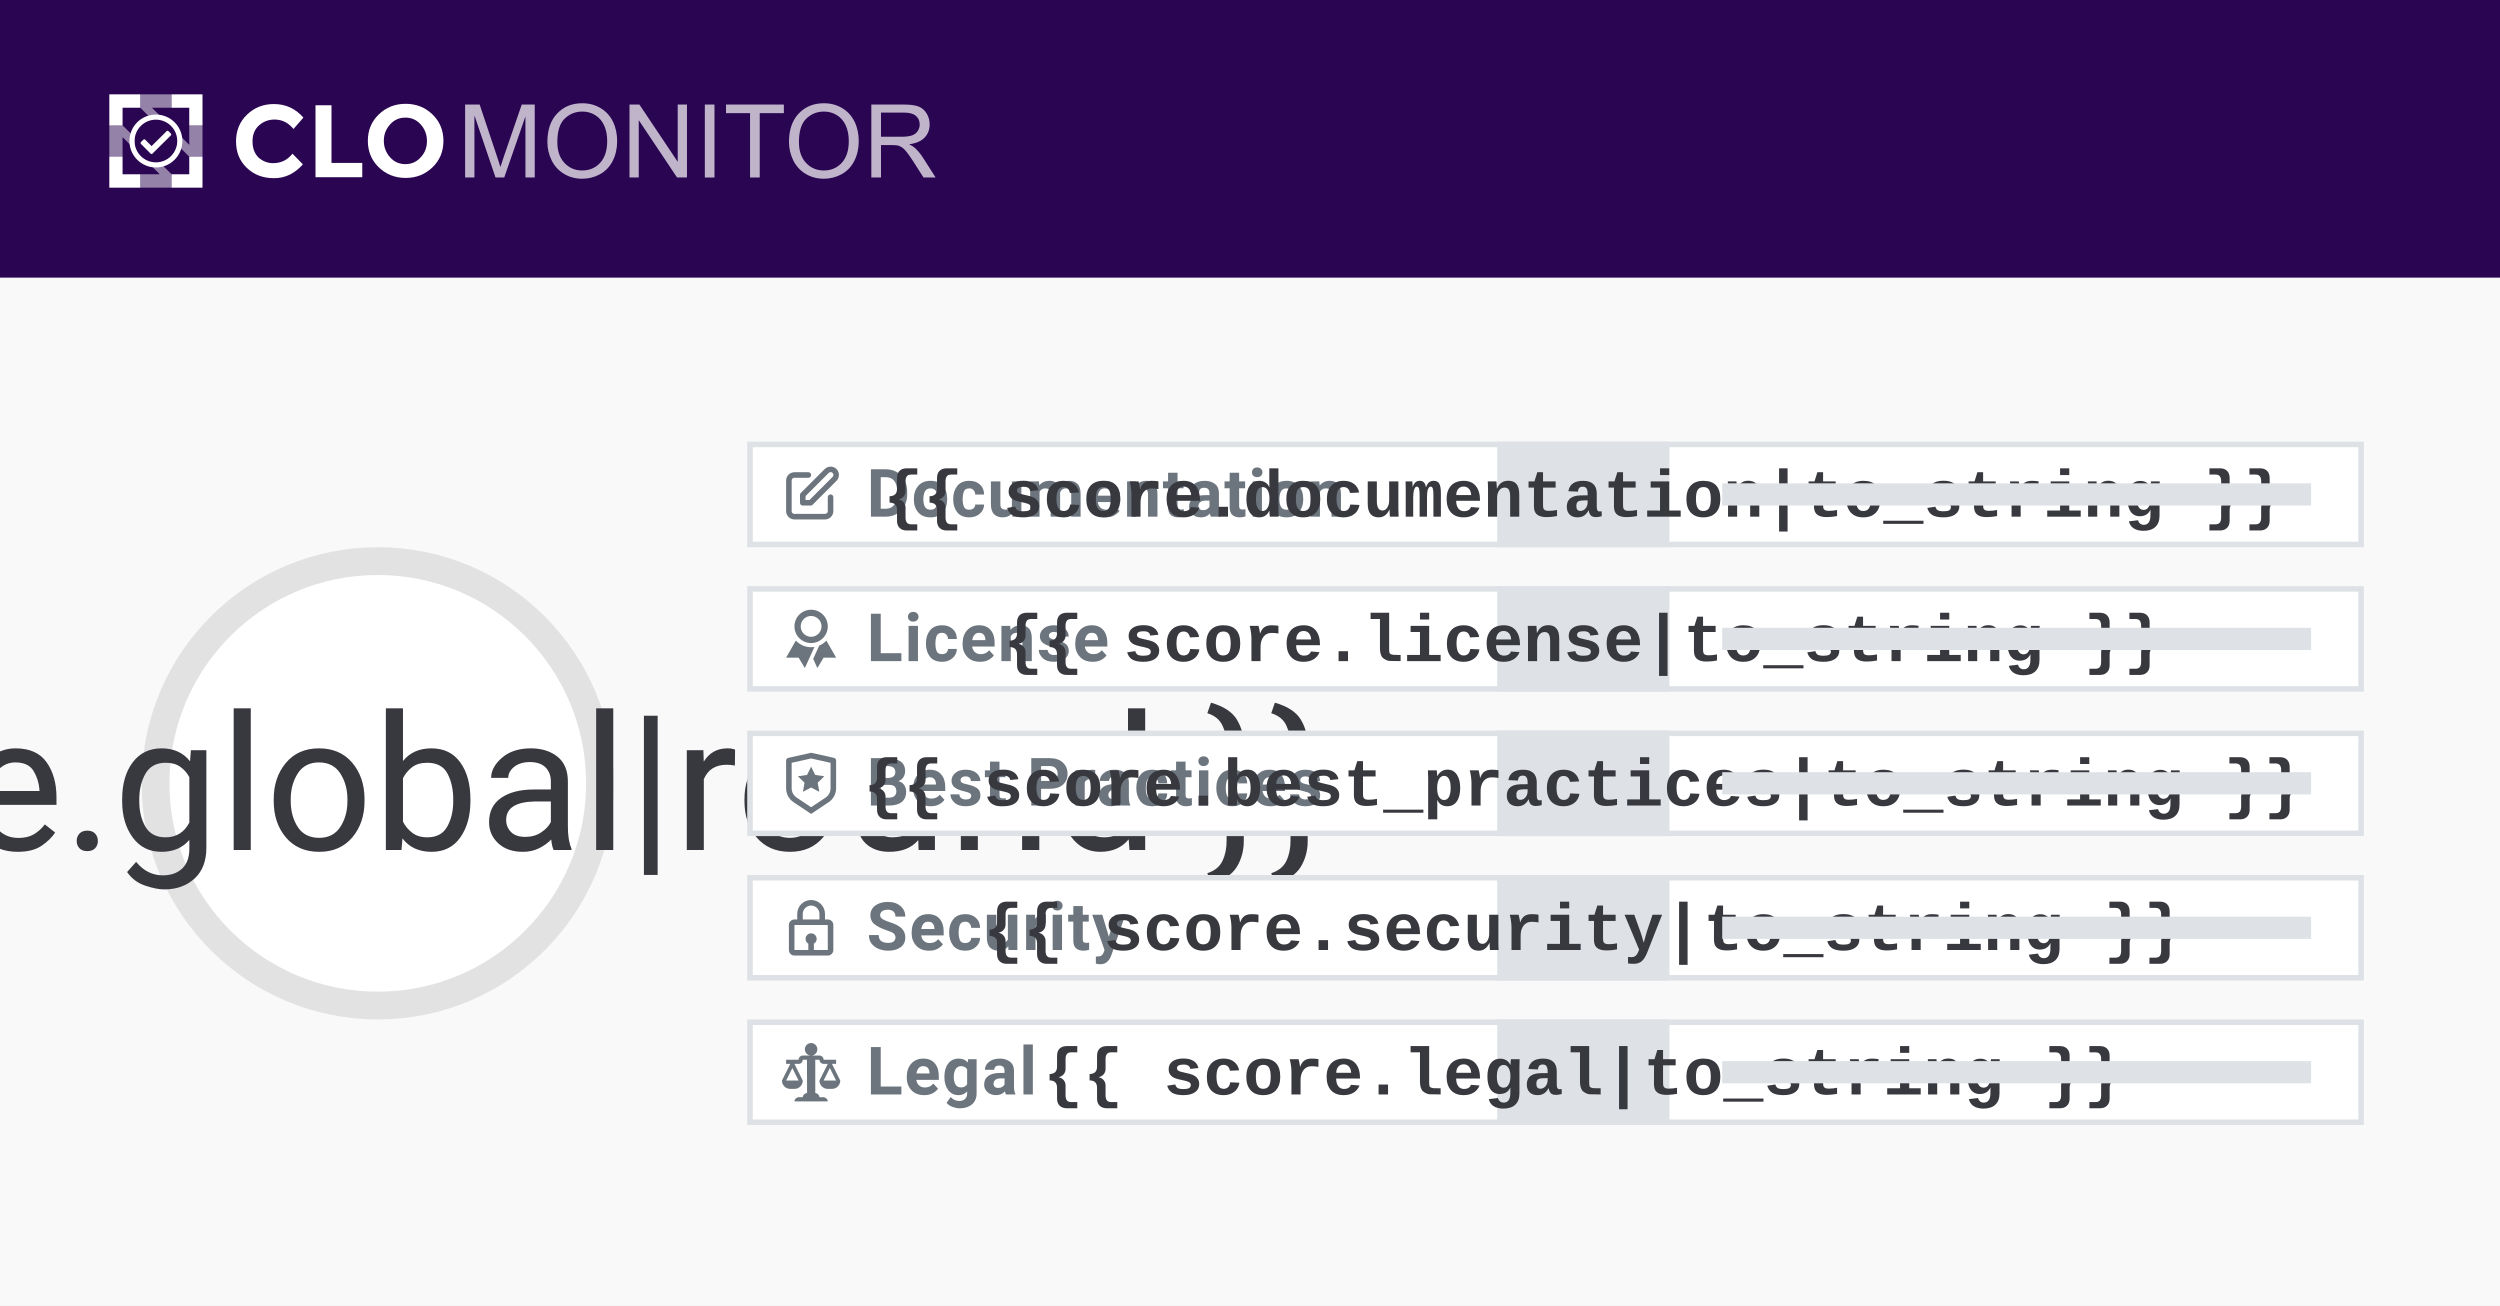
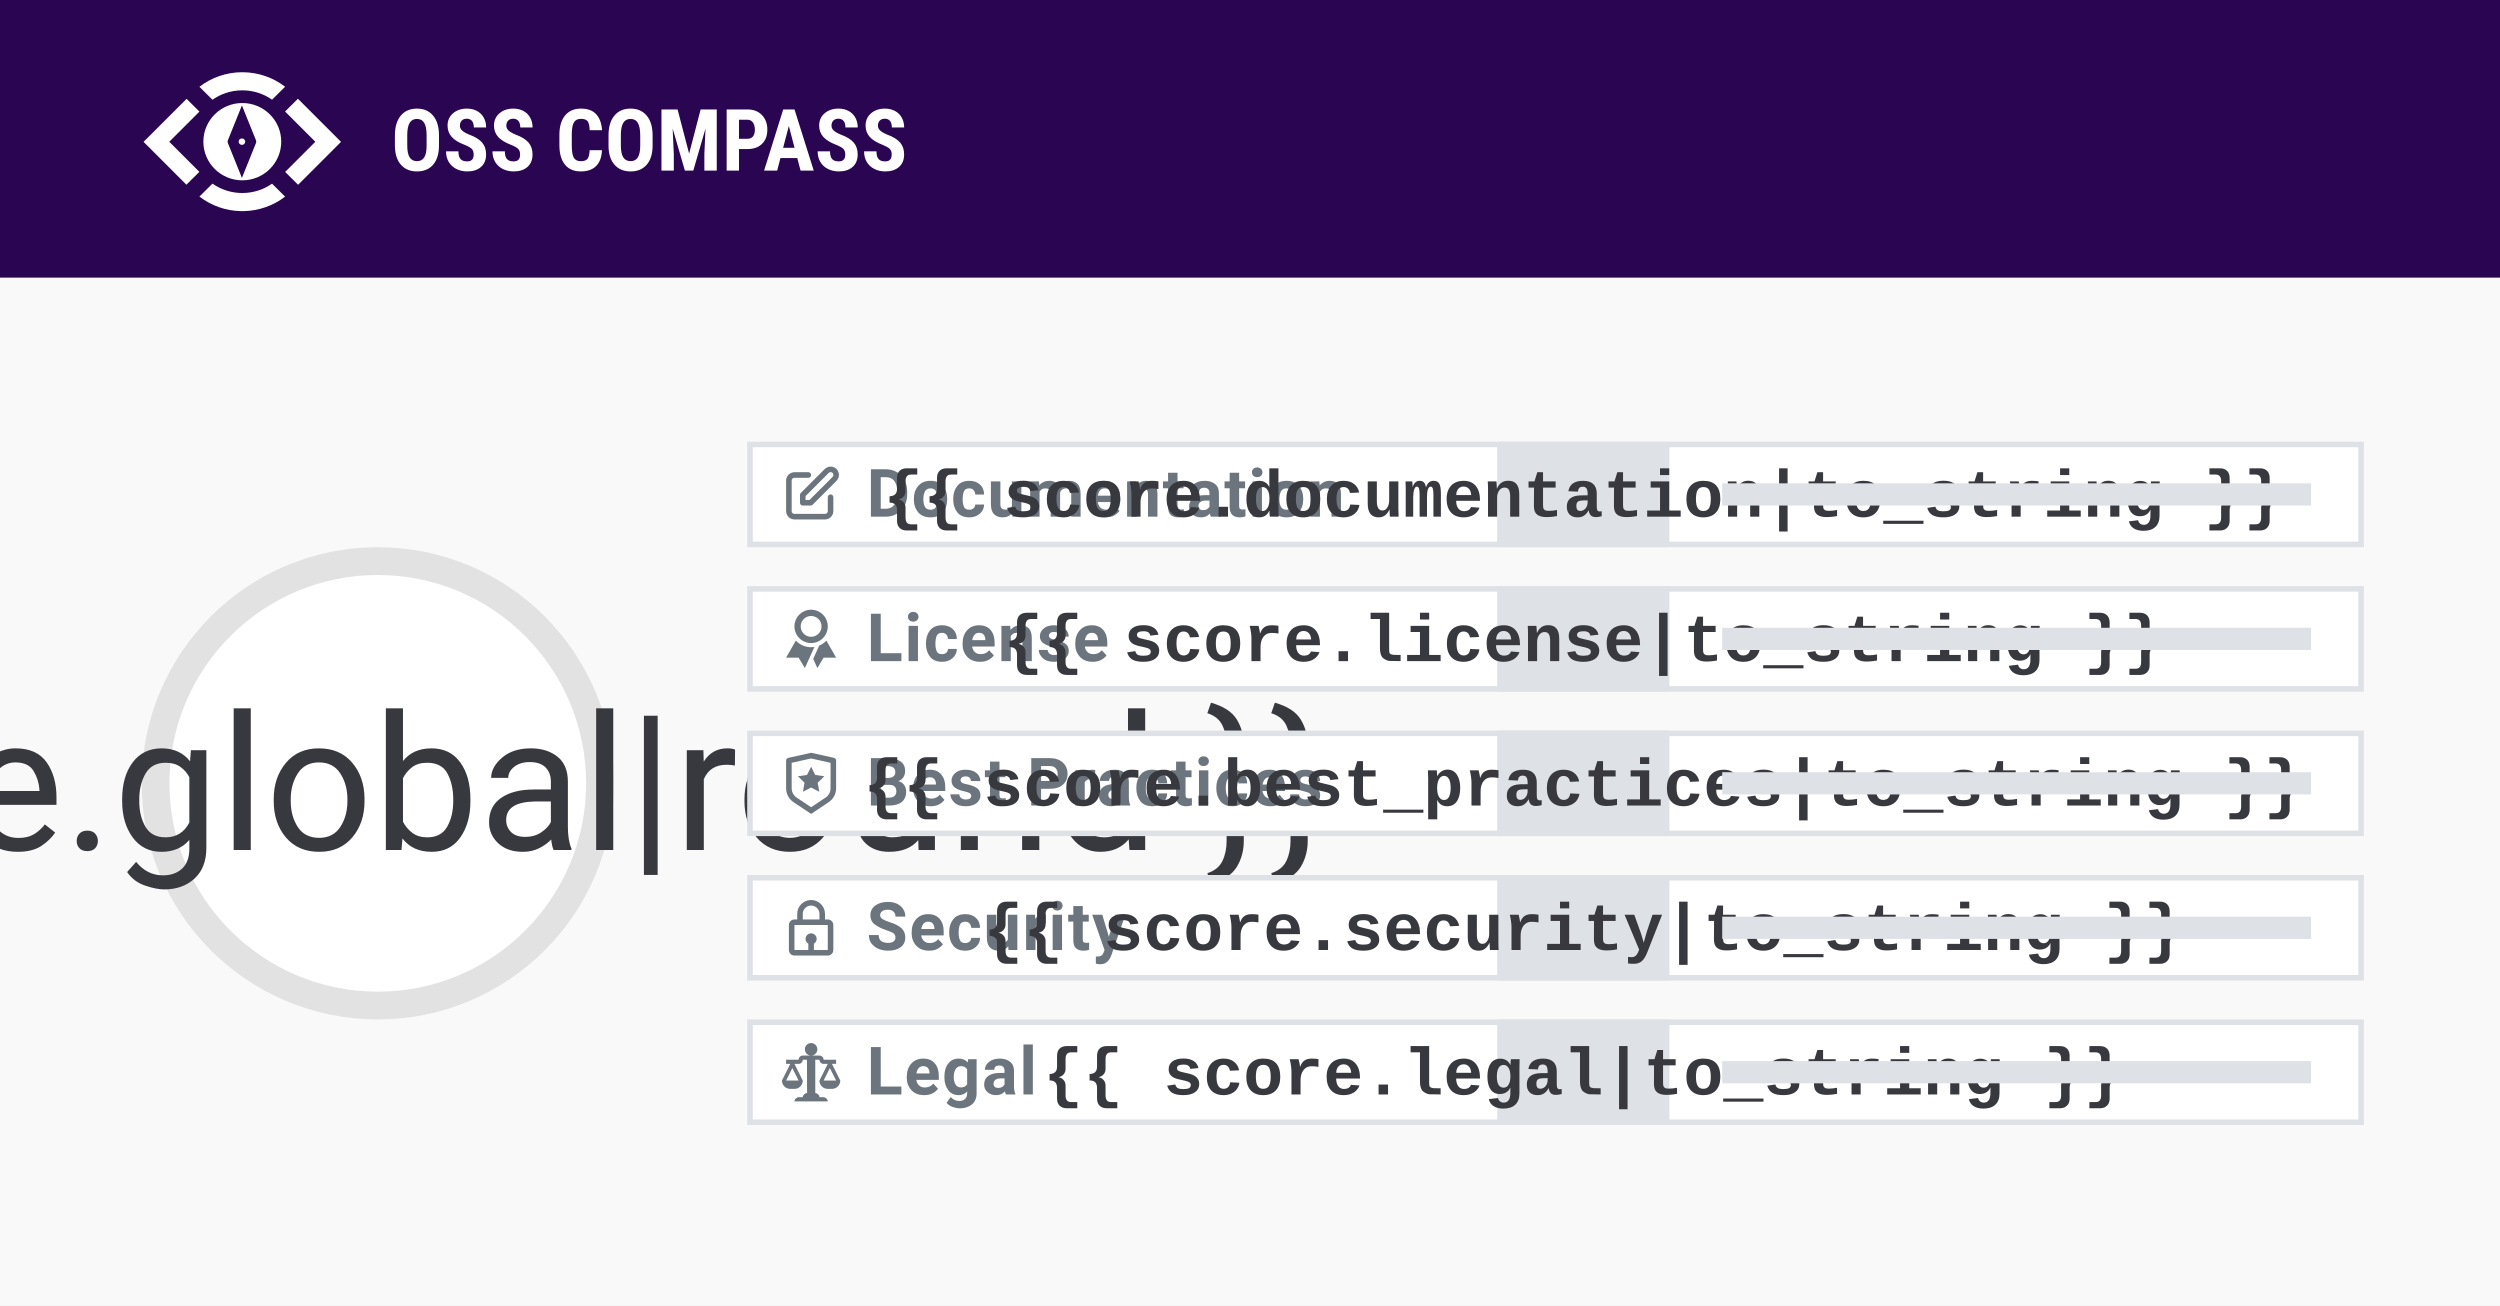
<svg xmlns="http://www.w3.org/2000/svg" class="{{ theme }}" width="450" height="235" viewBox="0 0 450 235" fill="none">
  <style>
    .header {
      fill: #2a0552;
    }

    .dark .header {
      fill: #0f0e11;
    }

    .logo {
      fill: #fff;
    }

    .clo {
      font-family: "Arial", Gadget, sans-serif;
      font-size: 18px;
      font-weight: 600;
    }

    .monitor {
      font-family: "Arial", "Helvetica Neue", Helvetica, sans-serif;
      font-size: 18px;
      font-weight: 300;
    }

    .beta {
      font-family: system-ui, -apple-system, "Segoe UI", Roboto, "Helvetica Neue", Arial, "Noto Sans", "Liberation Sans", sans-serif, "Apple Color Emoji", "Segoe UI Emoji", "Segoe UI Symbol", "Noto Color Emoji";
      font-size: 9px;
      font-weight: 400;
      fill: #fff;
    }

    .bg {
      fill: #f9f9f9;
    }

    .dark .bg {
      fill: #2c2e31;
    }

    .title {
      font-family: system-ui, -apple-system, "Segoe UI", Roboto, "Helvetica Neue", Arial, "Noto Sans", "Liberation Sans", sans-serif, "Apple Color Emoji", "Segoe UI Emoji", "Segoe UI Symbol", "Noto Color Emoji";
      font-size: 12px;
      font-weight: 600;
      letter-spacing: .3px;
      fill: #6c757d;
    }

    .dark .title {
      fill: #a0a0a0;
    }

    .barBg {
      fill: #fff;
      stroke: #dee2e6;
    }

    .dark .barBg {
      fill: #131216;
      stroke: #676869;
    }

    .valueBg {
      fill: #dee2e6;
      stroke: #dee2e6;
    }

    .dark .valueBg {
      fill: #2b2a2e;
      stroke: #676869;
    }

    .value {
      font-family: SFMono-Regular,Menlo,Monaco,Consolas,"Liberation Mono","Courier New",monospace;
      font-size: 12px;
      font-weight: 600;
      fill: #38383f;
    }

    .dark .value {
      fill: #a3a3a6;
    }

    .barWrapper {
      fill: #dee2e6;
    }

    .dark .barWrapper {
      fill: #2b2a2e;
    }

    .bar-a {
      fill: #90be6d;
    }

    .bar-b {
      fill: #f9c74f;
    }

    .bar-c {
      fill: #f8961e;
    }

    .bar-d {
      fill: #f94144;
    }

    .empty-icon {
      stroke: #6c757d;
    }

    .dark .empty-icon {
      stroke: #a0a0a0;
    }

    .icon {
      stroke: #6c757d;
      fill: #6c757d;
    }

    .dark .icon {
      stroke: #a0a0a0;
      fill: #a0a0a0;
    }

    @supports(-moz-appearance: auto) {
      /* Selector detects Firefox */
      .value { font-size:12px; }
    }

    .circle {
      fill: #fff;
      stroke: #e2e2e2;
    }

    .dark .circle {
      fill: #131216;
      stroke: #676869;
    }

    .chart-circle {
      fill: none;
      stroke-dashoffset: 251.42;
    }

    .circle-a {
      stroke: #90be6d;
    }

    .circle-b {
      stroke: #f9c74f;
    }

    .circle-c {
      stroke: #f8961e;
    }

    .circle-d {
      stroke: #f94144;
    }

    .global {
      font-family: system-ui, -apple-system, "Segoe UI", Roboto, "Helvetica Neue", Arial, "Noto Sans", "Liberation Sans", sans-serif, "Apple Color Emoji", "Segoe UI Emoji", "Segoe UI Symbol", "Noto Color Emoji";
      font-size: 34px;
      font-weight: 400;
      fill: #38383f;
    }

    .dark .global {
      fill: #a3a3a6;
    }
  </style>
  <rect x="0" y="0" class="header" height="50" width="450" />
  <g transform="translate(18, 32)">
-     <svg y="-19px" viewBox="0 0 580 75" height="25" width="152">
-       <g id="layer0">
-         <g transform="matrix(1 0 0 1 10 0.108586)">
-           <path d="M108.899,52.155C114.39,52.155 118.717,49.991 122.211,45.665L129.367,52.987C123.709,59.31 117.219,62.472 109.564,62.472C101.91,62.472 95.752,60.142 90.76,55.316C85.768,50.491 83.438,44.5 83.438,37.178C83.438,29.856 85.934,23.699 90.927,18.873C95.919,14.047 102.076,11.551 109.398,11.551C117.552,11.551 124.375,14.713 129.7,20.87L122.877,28.691C119.382,24.364 115.056,22.201 109.897,22.201C105.737,22.201 102.242,23.532 99.247,26.195C96.252,28.858 94.754,32.519 94.754,37.178C94.754,41.837 96.085,45.498 98.914,48.327C101.577,50.657 104.905,52.155 108.899,52.155L108.899,52.155Z" fill="#FFFFFF" />
-           <path d="M138.02,61.806L138.02,12.383L149.003,12.383L149.003,51.988L170.137,51.988L170.137,61.806L138.02,61.806L138.02,61.806Z" fill="#FFFFFF" />
-           <path d="M218.396,54.984C213.403,59.809 207.246,62.306 199.924,62.306C192.602,62.306 186.445,59.809 181.453,54.984C176.461,50.158 173.965,44.001 173.965,36.845C173.965,29.523 176.461,23.532 181.453,18.707C186.445,13.881 192.602,11.385 199.924,11.385C207.246,11.385 213.403,13.881 218.396,18.707C223.388,23.532 225.884,29.69 225.884,36.845C225.884,44.167 223.388,50.158 218.396,54.984L218.396,54.984ZM214.568,36.845C214.568,32.519 213.071,28.691 210.242,25.529C207.413,22.368 203.918,20.87 199.758,20.87C195.598,20.87 192.103,22.368 189.274,25.529C186.445,28.691 184.947,32.352 184.947,36.845C184.947,41.172 186.445,44.999 189.274,48.161C192.103,51.323 195.598,52.82 199.758,52.82C203.918,52.82 207.413,51.323 210.242,48.161C213.237,44.999 214.568,41.338 214.568,36.845L214.568,36.845Z" fill="#FFFFFF" />
-         </g>
-       </g>
-       <g id="layer1">
-         <g>
-           <path d="M15.5,47.7L6.4,47.7L6.4,69.1L27.7,69.1L27.7,59.9L15.5,59.9L15.5,47.7Z" fill="#FFFFFF" />
-           <path d="M61.3,47.8L61.3,59.9L49.1,59.9L49.1,59.8L49.1,69.1L70.4,69.1L70.4,47.7L61.2,47.7L61.3,47.8Z" fill="#FFFFFF" />
-           <path d="M6.4,26.4L15.6,26.4L15.5,26.3L15.5,14.2L27.7,14.2L27.7,5L6.4,5L6.4,26.4Z" fill="#FFFFFF" />
-           <path d="M49.1,5L49.1,14.2L61.3,14.2L61.3,26.4L70.4,26.4L70.4,5L49.1,5Z" fill="#FFFFFF" />
-         </g>
-         <g>
-           <path d="M42.859,21.359L35.7,14.2L49.1,14.2L49.1,5L27.7,5L27.7,14.2L34.859,21.359L42.859,21.359Z" fill="#FFFFFF" fill-opacity="0.5" />
-           <path d="M41.441,52.241L33.441,52.241L39,57.8L41,59.9L27.7,59.9L27.7,69.1L49.1,69.1L49.1,59.8L43,53.8L41.441,52.241Z" fill="#FFFFFF" fill-opacity="0.5" />
-           <path d="M61.3,26.4L61.3,39.7L59.2,37.6L53.654,32.054L53.654,40.154L55.1,41.6L61.2,47.7L70.4,47.7L70.4,26.4L61.3,26.4Z" fill="#FFFFFF" fill-opacity="0.5" />
-           <path d="M23.674,34.474L15.6,26.4L6.4,26.4L6.4,47.7L15.5,47.7L15.5,34.4L23.674,42.575L23.674,34.474Z" fill="#FFFFFF" fill-opacity="0.5" />
-         </g>
-       </g>
-       <g id="layer2">
-         <path d="M38.4,18.875C28.362,18.875 20.225,27.012 20.225,37.05C20.225,47.088 28.362,55.225 38.4,55.225C48.438,55.225 56.575,47.088 56.575,37.05C56.575,27.012 48.438,18.875 38.4,18.875L38.4,18.875ZM38.4,22.392C46.501,22.392 53.057,28.948 53.057,37.05C53.057,45.151 46.502,51.708 38.4,51.708C30.299,51.708 23.742,45.152 23.742,37.05C23.742,28.949 30.298,22.392 38.4,22.392L38.4,22.392ZM48.675,31.939L47.024,30.274C46.682,29.93 46.125,29.927 45.78,30.27L35.421,40.546L31.039,36.128C30.697,35.783 30.14,35.781 29.795,36.123L28.13,37.775C27.785,38.117 27.783,38.673 28.125,39.018L34.778,45.725C35.12,46.07 35.677,46.072 36.022,45.73L48.67,33.183C49.015,32.841 49.017,32.284 48.675,31.939L48.675,31.939Z" fill="#FFFFFF" />
-       </g>
-       <g id="layer3">
-         <g transform="matrix(1 0 0 1 13 0)">
-           <path d="M237.78,62.108L237.78,12L247.761,12L259.621,47.479C260.715,50.783 261.512,53.255 262.014,54.896C262.583,53.073 263.472,50.395 264.68,46.864L276.677,12L285.597,12L285.597,62.108L279.206,62.108L279.206,20.169L264.645,62.108L258.664,62.108L244.172,19.451L244.172,62.108L237.78,62.108Z" fill="#FFFFFF" fill-opacity="0.7" />
-           <path d="M294.279,37.703C294.279,29.386 296.512,22.875 300.978,18.17C305.445,13.464 311.209,11.112 318.273,11.112C322.899,11.112 327.069,12.217 330.783,14.427C334.497,16.637 337.328,19.719 339.277,23.673C341.225,27.626 342.199,32.109 342.199,37.122C342.199,42.204 341.174,46.75 339.123,50.76C337.072,54.77 334.167,57.807 330.407,59.869C326.647,61.931 322.591,62.962 318.239,62.962C313.522,62.962 309.307,61.823 305.593,59.544C301.878,57.266 299.064,54.155 297.15,50.213C295.236,46.271 294.279,42.101 294.279,37.703L294.279,37.703ZM301.115,37.806C301.115,43.844 302.739,48.601 305.986,52.076C309.233,55.551 313.306,57.288 318.205,57.288C323.195,57.288 327.302,55.534 330.527,52.025C333.751,48.516 335.363,43.537 335.363,37.088C335.363,33.009 334.674,29.449 333.295,26.407C331.917,23.365 329.9,21.007 327.245,19.332C324.591,17.657 321.611,16.82 318.307,16.82C313.613,16.82 309.575,18.432 306.191,21.656C302.807,24.88 301.115,30.264 301.115,37.806L301.115,37.806Z" fill="#FFFFFF" fill-opacity="0.7" />
-           <path d="M350.676,62.108L350.676,12L357.477,12L383.796,51.341L383.796,12L390.153,12L390.153,62.108L383.351,62.108L357.033,22.733L357.033,62.108L350.676,62.108Z" fill="#FFFFFF" fill-opacity="0.7" />
-           <path d="M402.424,62.108L402.424,12L409.055,12L409.055,62.108L402.424,62.108Z" fill="#FFFFFF" fill-opacity="0.7" />
-           <path d="M433.493,62.108L433.493,17.913L416.984,17.913L416.984,12L456.701,12L456.701,17.913L440.124,17.913L440.124,62.108L433.493,62.108Z" fill="#FFFFFF" fill-opacity="0.7" />
-           <path d="M460.222,37.703C460.222,29.386 462.455,22.875 466.921,18.17C471.387,13.464 477.152,11.112 484.216,11.112C488.841,11.112 493.011,12.217 496.725,14.427C500.44,16.637 503.271,19.719 505.219,23.673C507.167,27.626 508.141,32.109 508.141,37.122C508.141,42.204 507.116,46.75 505.065,50.76C503.014,54.77 500.109,57.807 496.349,59.869C492.59,61.931 488.534,62.962 484.181,62.962C479.465,62.962 475.249,61.823 471.535,59.544C467.821,57.266 465.007,54.155 463.093,50.213C461.179,46.271 460.222,42.101 460.222,37.703L460.222,37.703ZM467.057,37.806C467.057,43.844 468.681,48.601 471.928,52.076C475.175,55.551 479.248,57.288 484.147,57.288C489.138,57.288 493.245,55.534 496.469,52.025C499.693,48.516 501.305,43.537 501.305,37.088C501.305,33.009 500.616,29.449 499.238,26.407C497.859,23.365 495.842,21.007 493.188,19.332C490.533,17.657 487.554,16.82 484.25,16.82C479.556,16.82 475.517,18.432 472.133,21.656C468.749,24.88 467.057,30.264 467.057,37.806L467.057,37.806Z" fill="#FFFFFF" fill-opacity="0.7" />
-           <path d="M516.789,62.108L516.789,12L539.006,12C543.472,12 546.867,12.45 549.191,13.35C551.515,14.251 553.373,15.84 554.763,18.119C556.153,20.397 556.847,22.915 556.847,25.672C556.847,29.227 555.697,32.223 553.395,34.661C551.094,37.1 547.539,38.649 542.731,39.31C544.486,40.153 545.819,40.985 546.73,41.805C548.667,43.582 550.501,45.804 552.233,48.47L560.949,62.108L552.609,62.108L545.978,51.683C544.042,48.675 542.446,46.374 541.193,44.779C539.94,43.184 538.818,42.067 537.826,41.429C536.835,40.791 535.827,40.347 534.802,40.096C534.05,39.937 532.819,39.857 531.11,39.857L523.42,39.857L523.42,62.108L516.789,62.108ZM523.42,34.115L537.673,34.115C540.703,34.115 543.073,33.801 544.782,33.175C546.491,32.548 547.79,31.545 548.679,30.167C549.567,28.788 550.012,27.29 550.012,25.672C550.012,23.302 549.151,21.354 547.431,19.828C545.711,18.301 542.993,17.537 539.279,17.537L523.42,17.537L523.42,34.115Z" fill="#FFFFFF" fill-opacity="0.7" />
+     <svg y="-19px" viewBox="0 0 231 42" height="25" width="152">
+       <g fill="#FFF" fill-rule="evenodd">
+         <path d="M30.85 36.527c3.35 0 6.453-1.046 8.997-2.826l3.945 3.917A21.152 21.152 0 0 1 31.335 42h-.97a21.152 21.152 0 0 1-12.48-4.4l3.944-3.916a15.642 15.642 0 0 0 9.02 2.843ZM47.675 8.022 60.71 21.056l-12.981 12.98-3.916-3.888 9.12-9.12-9.146-9.146 3.888-3.86Zm-33.672.02 3.889 3.86-9.126 9.127 9.1 9.099-3.916 3.887L.99 21.056 14.003 8.042ZM30.85 0c4.875 0 9.365 1.637 12.942 4.388l-3.945 3.917a15.642 15.642 0 0 0-8.997-2.826c-3.36 0-6.472 1.052-9.021 2.843l-3.944-3.916A21.16 21.16 0 0 1 30.85 0ZM30.85 9.314c6.502 0 11.773 5.234 11.773 11.689S37.352 32.692 30.85 32.692s-11.773-5.234-11.773-11.69c0-6.454 5.27-11.688 11.773-11.688Zm-.112.724L26.47 20.63a.983.983 0 0 0 0 .734l4.267 10.591 4.267-10.59a.983.983 0 0 0 0-.735l-4.267-10.59Zm0 9.984c.548 0 .993.436.993.974a.984.984 0 0 1-.993.974.984.984 0 0 1-.993-.974c0-.538.444-.974.993-.974Z" />
+         <g fill-rule="nonzero">
+           <path d="M90.33 22.164c0 2.48-.586 4.407-1.758 5.779C87.4 29.314 85.772 30 83.691 30c-2.074 0-3.703-.68-4.888-2.038-1.185-1.36-1.786-3.262-1.803-5.71V19.09c0-2.54.588-4.523 1.765-5.95 1.176-1.427 2.81-2.14 4.9-2.14 2.057 0 3.678.7 4.863 2.102 1.185 1.401 1.786 3.368 1.803 5.9v3.162Zm-3.745-3.1c0-1.667-.237-2.908-.71-3.72-.475-.813-1.211-1.22-2.21-1.22-.99 0-1.722.392-2.196 1.175-.474.783-.72 1.975-.736 3.575v3.29c0 1.617.24 2.809.723 3.575s1.227 1.15 2.235 1.15c.973 0 1.697-.375 2.17-1.125.475-.749.716-1.911.724-3.486v-3.213ZM100.817 24.894c0-.753-.192-1.323-.577-1.708-.385-.385-1.086-.785-2.102-1.2-1.853-.703-3.186-1.526-3.999-2.47-.812-.944-1.218-2.06-1.218-3.347 0-1.558.552-2.809 1.656-3.753C95.682 11.472 97.085 11 98.786 11c1.134 0 2.146.24 3.034.718a4.977 4.977 0 0 1 2.05 2.025c.479.872.718 1.863.718 2.972h-3.72c0-.863-.184-1.522-.552-1.975-.368-.453-.9-.68-1.593-.68-.652 0-1.16.193-1.524.579-.364.385-.546.904-.546 1.556 0 .508.203.967.61 1.378.406.41 1.125.836 2.158 1.276 1.803.652 3.112 1.452 3.93 2.4.816.949 1.224 2.155 1.224 3.62 0 1.609-.512 2.866-1.536 3.772-1.024.906-2.416 1.359-4.177 1.359-1.193 0-2.28-.246-3.263-.737a5.524 5.524 0 0 1-2.304-2.108c-.554-.914-.832-1.994-.832-3.239h3.746c0 1.067.207 1.842.622 2.325.415.482 1.092.724 2.031.724 1.304 0 1.955-.69 1.955-2.07ZM114.859 24.894c0-.753-.193-1.323-.578-1.708-.385-.385-1.085-.785-2.101-1.2-1.854-.703-3.187-1.526-4-2.47-.812-.944-1.218-2.06-1.218-3.347 0-1.558.552-2.809 1.657-3.753 1.104-.944 2.507-1.416 4.209-1.416 1.134 0 2.145.24 3.034.718a4.977 4.977 0 0 1 2.05 2.025c.478.872.718 1.863.718 2.972h-3.72c0-.863-.184-1.522-.553-1.975-.368-.453-.899-.68-1.593-.68-.652 0-1.16.193-1.523.579-.364.385-.546.904-.546 1.556 0 .508.203.967.609 1.378.406.41 1.126.836 2.158 1.276 1.803.652 3.113 1.452 3.93 2.4.816.949 1.225 2.155 1.225 3.62 0 1.609-.512 2.866-1.536 3.772-1.025.906-2.417 1.359-4.177 1.359-1.194 0-2.281-.246-3.263-.737a5.524 5.524 0 0 1-2.304-2.108c-.555-.914-.832-1.994-.832-3.239h3.745c0 1.067.208 1.842.622 2.325.415.482 1.092.724 2.032.724 1.303 0 1.955-.69 1.955-2.07ZM139.616 23.586c-.093 2.109-.686 3.705-1.778 4.788-1.092 1.084-2.632 1.626-4.621 1.626-2.09 0-3.692-.688-4.805-2.064-1.113-1.376-1.67-3.338-1.67-5.887v-3.111c0-2.54.576-4.498 1.727-5.874 1.15-1.376 2.75-2.064 4.799-2.064 2.014 0 3.544.563 4.59 1.69 1.045 1.125 1.64 2.742 1.783 4.85h-3.745c-.034-1.303-.235-2.203-.603-2.698-.368-.495-1.043-.743-2.025-.743-.999 0-1.706.35-2.12 1.048-.415.698-.635 1.848-.66 3.448v3.493c0 1.837.205 3.098.615 3.784.41.686 1.115 1.03 2.114 1.03.982 0 1.659-.24 2.031-.719.373-.478.584-1.344.635-2.597h3.733ZM154.927 22.164c0 2.48-.586 4.407-1.759 5.779-1.172 1.371-2.799 2.057-4.881 2.057-2.074 0-3.703-.68-4.888-2.038-1.185-1.36-1.786-3.262-1.803-5.71V19.09c0-2.54.588-4.523 1.765-5.95 1.176-1.427 2.81-2.14 4.9-2.14 2.057 0 3.678.7 4.863 2.102 1.185 1.401 1.786 3.368 1.803 5.9v3.162Zm-3.745-3.1c0-1.667-.237-2.908-.711-3.72-.474-.813-1.21-1.22-2.21-1.22-.99 0-1.722.392-2.196 1.175-.474.783-.72 1.975-.736 3.575v3.29c0 1.617.241 2.809.723 3.575.483.766 1.228 1.15 2.235 1.15.973 0 1.697-.375 2.17-1.125.475-.749.716-1.911.725-3.486v-3.213ZM162.48 11.254l3.492 13.374 3.479-13.374h4.875v18.492h-3.745v-5.004l.342-7.71-3.694 12.714h-2.54l-3.694-12.713.343 7.709v5.004h-3.732V11.254zM181.055 23.243v6.503h-3.733V11.254h6.297c1.828 0 3.286.567 4.374 1.702 1.088 1.134 1.631 2.608 1.631 4.42 0 1.812-.537 3.243-1.612 4.292-1.075 1.05-2.565 1.575-4.469 1.575h-2.488Zm0-3.111h2.564c.711 0 1.261-.233 1.65-.699.39-.466.585-1.143.585-2.032 0-.923-.2-1.657-.597-2.203-.398-.547-.931-.824-1.6-.832h-2.602v5.766ZM198.677 25.961h-5.092l-.99 3.785h-3.948l5.776-18.492h3.416l5.814 18.492h-3.986l-.99-3.785Zm-4.279-3.111h3.453l-1.726-6.592-1.727 6.592ZM213.188 24.894c0-.753-.193-1.323-.578-1.708-.385-.385-1.085-.785-2.101-1.2-1.854-.703-3.187-1.526-4-2.47-.812-.944-1.218-2.06-1.218-3.347 0-1.558.552-2.809 1.657-3.753 1.104-.944 2.507-1.416 4.208-1.416 1.135 0 2.146.24 3.035.718a4.977 4.977 0 0 1 2.05 2.025c.478.872.717 1.863.717 2.972h-3.72c0-.863-.184-1.522-.552-1.975-.368-.453-.899-.68-1.593-.68-.652 0-1.16.193-1.524.579-.363.385-.545.904-.545 1.556 0 .508.203.967.609 1.378.406.41 1.126.836 2.158 1.276 1.803.652 3.113 1.452 3.93 2.4.816.949 1.225 2.155 1.225 3.62 0 1.609-.512 2.866-1.536 3.772-1.025.906-2.417 1.359-4.177 1.359-1.194 0-2.281-.246-3.263-.737a5.524 5.524 0 0 1-2.304-2.108c-.555-.914-.832-1.994-.832-3.239h3.745c0 1.067.208 1.842.622 2.325.415.482 1.092.724 2.032.724 1.303 0 1.955-.69 1.955-2.07ZM227.23 24.894c0-.753-.193-1.323-.578-1.708-.385-.385-1.086-.785-2.101-1.2-1.854-.703-3.187-1.526-4-2.47-.812-.944-1.218-2.06-1.218-3.347 0-1.558.552-2.809 1.656-3.753 1.105-.944 2.508-1.416 4.209-1.416 1.134 0 2.146.24 3.034.718a4.977 4.977 0 0 1 2.05 2.025c.479.872.718 1.863.718 2.972h-3.72c0-.863-.184-1.522-.552-1.975-.368-.453-.9-.68-1.593-.68-.652 0-1.16.193-1.524.579-.364.385-.546.904-.546 1.556 0 .508.203.967.61 1.378.406.41 1.125.836 2.158 1.276 1.803.652 3.112 1.452 3.93 2.4.816.949 1.224 2.155 1.224 3.62 0 1.609-.512 2.866-1.536 3.772-1.024.906-2.416 1.359-4.177 1.359-1.193 0-2.28-.246-3.263-.737a5.524 5.524 0 0 1-2.304-2.108c-.554-.914-.831-1.994-.831-3.239h3.745c0 1.067.207 1.842.622 2.325.415.482 1.092.724 2.031.724 1.304 0 1.955-.69 1.955-2.07Z" />
        </g>
      </g>
    </svg>
  </g>
  <rect x="0" y="50" class="bg" height="185" width="450" />
  <g transform="translate(23, 96)">
    <g>
      <circle class="circle" cx="45" cy="45" r="40" stroke-width="5" />
      <circle class="chart-circle circle-{{ score.global|rating }}" cx="45" cy="45" r="40" stroke-width="5" stroke-dasharray="{{ score.global|stroke }}" transform="rotate(-90 45 45)" />
    </g>
    <g class="global">
      <text x="45" y="57" text-anchor="middle" color="#38383f">{{ score.global|round }}</text>
    </g>
  </g>
  <g transform="translate(135, 80)">
    <g>
      <rect x="0" y="0" class="barBg" height="18" width="290" stroke-opacity="1" />
      <g class="title" transform="translate(5, 0)">
        <svg y="3" class="empty-icon" fill="none" stroke-width="0" viewBox="0 0 24 24" height="1em" width="1em">
          <path stroke-linecap="round" stroke-linejoin="round" stroke-width="2" d="M11 5H6a2 2 0 00-2 2v11a2 2 0 002 2h11a2 2 0 002-2v-5m-1.414-9.414a2 2 0 112.828 2.828L11.828 15H9v-2.828l8.586-8.586z" />
        </svg>
        <text x="16" y="13">Documentation</text>
      </g>
      <rect x="135" y="0" class="valueBg" height="18" width="30" stroke-opacity="1" />
      <g class="value">
        <text x="150" y="13" text-anchor="middle">{{ score.documentation|to_string }}</text>
      </g>
      <g transform="translate(175, 7)">
        <rect x="0" y="0" height="4" width="106" class="barWrapper" />
        <rect x="0" y="0" height="4" width="{{ score.documentation|rs_section_score_width }}" class="bar-{{ score.documentation|rating_opt }}" />
      </g>
    </g>
  </g>
  <g transform="translate(135, 106)">
    <g>
      <rect x="0" y="0" class="barBg" height="18" width="290" stroke-opacity="1" />
      <g class="title" transform="translate(5, 0)">
        <svg y="3" class="icon" stroke-width="0" viewBox="0 0 512 512" height="1em" width="1em">
          <path d="M256 32c-70.7 0-128 57.3-128 128s57.3 128 128 128 128-57.3 128-128S326.7 32 256 32zm0 208c-44.2 0-80-35.8-80-80s35.8-80 80-80 80 35.8 80 80-35.8 80-80 80zM193.7 307.4c-19.1-8.1-36.2-19.6-50.8-34.3-1.4-1.4-2.8-2.8-4.1-4.3L64 400h96l48 80 48-105.8 25.5-56.2c-8.4 1.3-16.9 2-25.5 2-21.6 0-42.5-4.2-62.3-12.6zM373.3 268.9c-1.3 1.4-2.7 2.9-4.1 4.3-14.6 14.6-31.7 26.2-50.7 34.2L294 361.2l-21.9 48.4L304 480l48-80h96l-74.7-131.1z" />
        </svg>
        <text x="16" y="13">License</text>
      </g>
      <rect x="135" y="0" class="valueBg" height="18" width="30" stroke-opacity="1" />
      <g class="value">
        <text x="150" y="13" text-anchor="middle">{{ score.license|to_string }}</text>
      </g>
      <g transform="translate(175, 7)">
        <rect x="0" y="0" height="4" width="106" class="barWrapper" />
        <rect x="0" y="0" height="4" width="{{ score.license|rs_section_score_width }}" class="bar-{{ score.license|rating_opt }}" />
      </g>
    </g>
  </g>
  <g transform="translate(135, 132)">
    <g>
      <rect x="0" y="0" class="barBg" height="18" width="290" stroke-opacity="1" />
      <g class="title" transform="translate(5, 0)">
        <svg y="3" class="icon" stroke-width="0" viewBox="0 0 24 24" height="1em" width="1em">
          <g>
            <path fill="none" d="M0 0h24v24H0z" />
            <path d="M5 4.604v9.185a4 4 0 0 0 1.781 3.328L12 20.597l5.219-3.48A4 4 0 0 0 19 13.79V4.604L12 3.05 5 4.604zM3.783 2.826L12 1l8.217 1.826a1 1 0 0 1 .783.976v9.987a6 6 0 0 1-2.672 4.992L12 23l-6.328-4.219A6 6 0 0 1 3 13.79V3.802a1 1 0 0 1 .783-.976zM12 13.5l-2.939 1.545.561-3.272-2.377-2.318 3.286-.478L12 6l1.47 2.977 3.285.478-2.377 2.318.56 3.272L12 13.5z" />
          </g>
        </svg>
        <text x="16" y="13">Best Practices</text>
      </g>
      <rect x="135" y="0" class="valueBg" height="18" width="30" stroke-opacity="1" />
      <g class="value">
        <text x="150" y="13" text-anchor="middle">{{ score.best_practices|to_string }}</text>
      </g>
      <g transform="translate(175, 7)">
        <rect x="0" y="0" height="4" width="106" class="barWrapper" />
        <rect x="0" y="0" height="4" width="{{ score.best_practices|rs_section_score_width }}" class="bar-{{ score.best_practices|rating_opt }}" />
      </g>
    </g>
  </g>
  <g transform="translate(135, 158)">
    <g>
      <rect x="0" y="0" class="barBg" height="18" width="290" stroke-opacity="1" />
      <g class="title" transform="translate(5, 0)">
        <svg y="3" class="icon" stroke-width="0" viewBox="0 0 24 24" height="1em" width="1em">
          <path d="M12 2C9.243 2 7 4.243 7 7v2H6c-1.103 0-2 .897-2 2v9c0 1.103.897 2 2 2h12c1.103 0 2-.897 2-2v-9c0-1.103-.897-2-2-2h-1V7c0-2.757-2.243-5-5-5zM9 7c0-1.654 1.346-3 3-3s3 1.346 3 3v2H9V7zm9.002 13H13v-2.278c.595-.347 1-.985 1-1.722 0-1.103-.897-2-2-2s-2 .897-2 2c0 .736.405 1.375 1 1.722V20H6v-9h12l.002 9z" />
        </svg>
        <text x="16" y="13">Security</text>
      </g>
      <rect x="135" y="0" class="valueBg" height="18" width="30" stroke-opacity="1" />
      <g class="value">
        <text x="150" y="13" text-anchor="middle">{{ score.security|to_string }}</text>
      </g>
      <g transform="translate(175, 7)">
        <rect x="0" y="0" height="4" width="106" class="barWrapper" />
        <rect x="0" y="0" height="4" width="{{ score.security|rs_section_score_width }}" class="bar-{{ score.security|rating_opt }}" />
      </g>
    </g>
  </g>
  <g transform="translate(135, 184)">
    <g>
      <rect x="0" y="0" class="barBg" height="18" width="290" stroke-opacity="1" />
      <g class="title" transform="translate(5, 0)">
        <svg y="3" class="icon" stroke-width="0" viewBox="0 0 14 16" height="1em" width="1em">
          <path fill-rule="evenodd" d="M7 4c-.83 0-1.5-.67-1.5-1.5S6.17 1 7 1s1.5.67 1.5 1.5S7.83 4 7 4zm7 6c0 1.11-.89 2-2 2h-1c-1.11 0-2-.89-2-2l2-4h-1c-.55 0-1-.45-1-1H8v8c.42 0 1 .45 1 1h1c.42 0 1 .45 1 1H3c0-.55.58-1 1-1h1c0-.55.58-1 1-1h.03L6 5H5c0 .55-.45 1-1 1H3l2 4c0 1.11-.89 2-2 2H2c-1.11 0-2-.89-2-2l2-4H1V5h3c0-.55.45-1 1-1h4c.55 0 1 .45 1 1h3v1h-1l2 4zM2.5 7L1 10h3L2.5 7zM13 10l-1.5-3-1.5 3h3z" />
        </svg>
        <text x="16" y="13">Legal</text>
      </g>
      <rect x="135" y="0" class="valueBg" height="18" width="30" stroke-opacity="1" />
      <g class="value">
        <text x="150" y="13" text-anchor="middle">{{ score.legal|to_string }}</text>
      </g>
      <g transform="translate(175, 7)">
        <rect x="0" y="0" height="4" width="106" class="barWrapper" />
        <rect x="0" y="0" height="4" width="{{ score.legal|rs_section_score_width }}" class="bar-{{ score.legal|rating_opt }}" />
      </g>
    </g>
  </g>
</svg>
